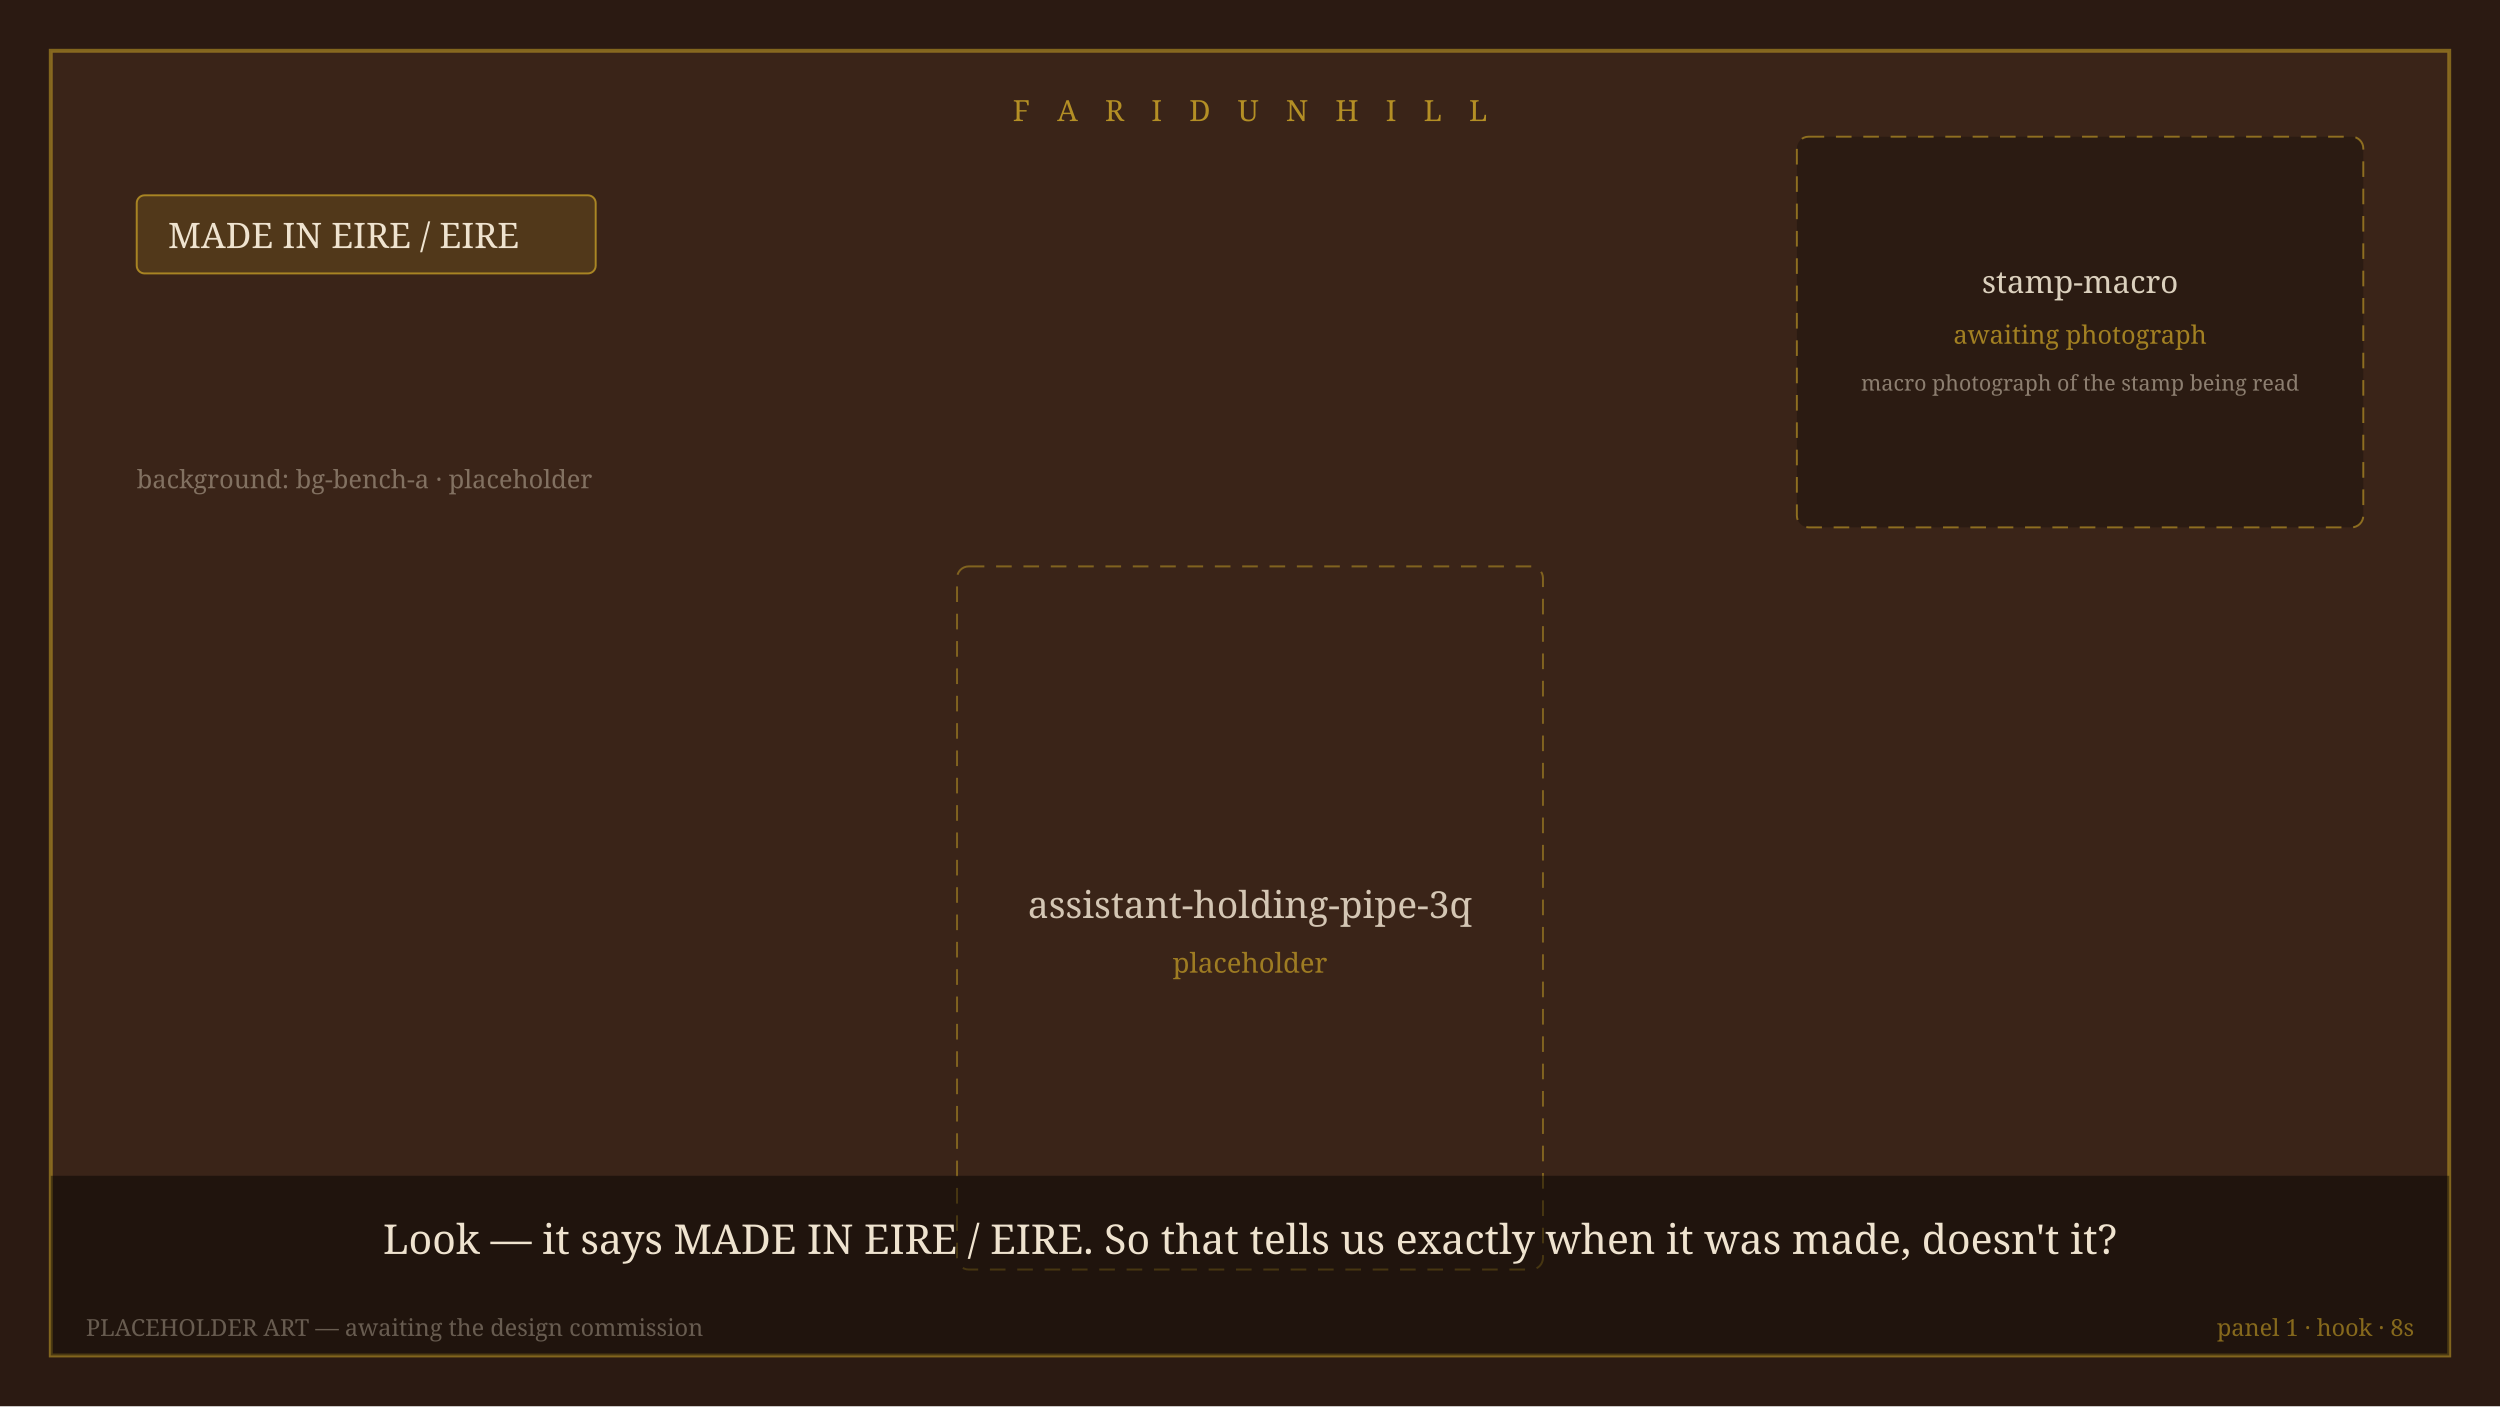
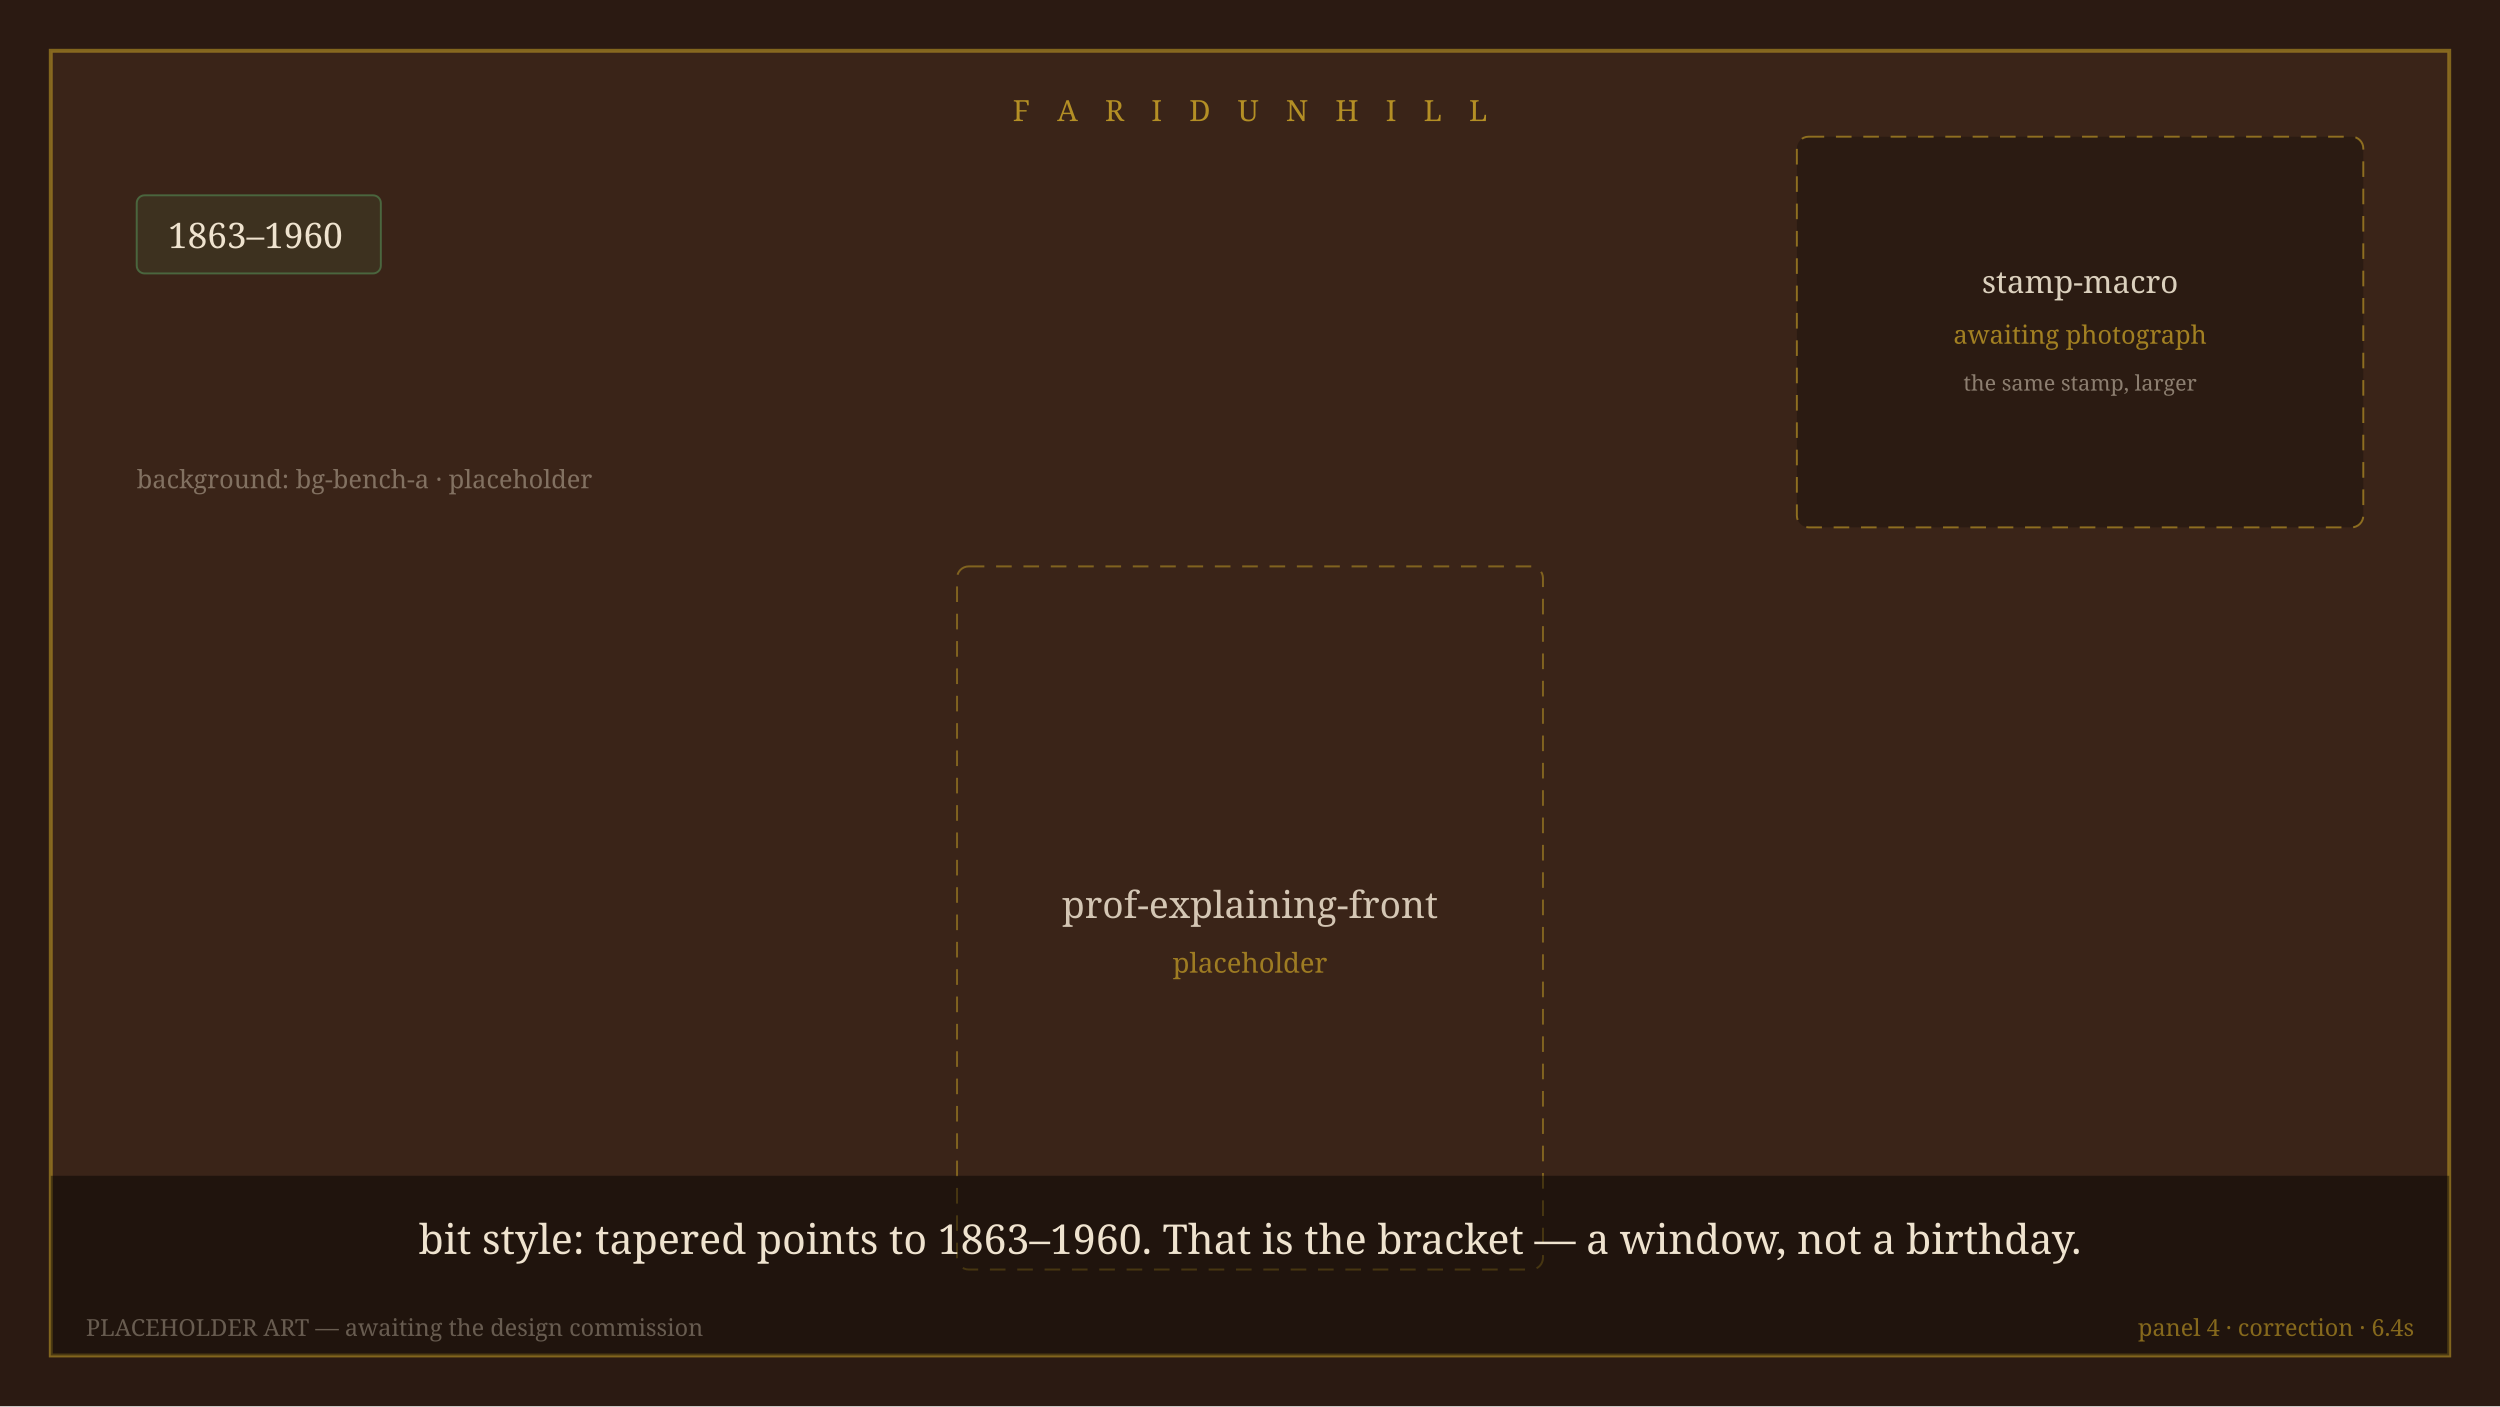
<svg xmlns="http://www.w3.org/2000/svg" width="1280" height="720" viewBox="0 0 1280 720">
  <rect width="1280" height="720" fill="#2b1a12" />
  <rect x="26" y="26" width="1228" height="668" fill="#3a2418" stroke="#c9a227" stroke-opacity="0.55" stroke-width="2" />
  <text x="640" y="62" text-anchor="middle" font-family="Georgia, serif" font-size="15" letter-spacing="5" fill="#c9a227" fill-opacity="0.85">F A R I D U N H I L L</text>
  <text x="70" y="250" font-family="Georgia, serif" font-size="13" fill="#efe3cf" fill-opacity="0.4">
    background: bg-bench-a · placeholder
  </text>
  <g>
    <rect x="490" y="290" width="300" height="360" rx="6" fill="none" stroke="#c9a227" stroke-opacity="0.5" stroke-dasharray="8 6" />
-     <text x="640" y="470" text-anchor="middle" font-family="Georgia, serif" font-size="19" fill="#efe3cf" fill-opacity="0.85">assistant-holding-pipe-3q</text>
+     <text x="640" y="470" text-anchor="middle" font-family="Georgia, serif" font-size="19" fill="#efe3cf" fill-opacity="0.85">prof-explaining-front</text>
    <text x="640" y="498" text-anchor="middle" font-family="Georgia, serif" font-size="14" fill="#c9a227" fill-opacity="0.7">placeholder</text>
  </g>
  <g>
    <rect x="920" y="70" width="290" height="200" rx="6" fill="#000" fill-opacity="0.25" stroke="#c9a227" stroke-opacity="0.6" stroke-dasharray="8 6" />
    <text x="1065" y="150" text-anchor="middle" font-family="Georgia, serif" font-size="16" fill="#efe3cf" fill-opacity="0.9">stamp-macro</text>
    <text x="1065" y="176" text-anchor="middle" font-family="Georgia, serif" font-size="13" fill="#c9a227" fill-opacity="0.75">awaiting photograph</text>
-     <text x="1065" y="200" text-anchor="middle" font-family="Georgia, serif" font-size="11" fill="#efe3cf" fill-opacity="0.5">macro photograph of the stamp being read</text>
+     <text x="1065" y="200" text-anchor="middle" font-family="Georgia, serif" font-size="11" fill="#efe3cf" fill-opacity="0.5">the same stamp, larger</text>
  </g>
  <g>
-     <rect x="70" y="100" width="235" height="40" rx="4" fill="#c9a227" fill-opacity="0.16" stroke="#c9a227" stroke-opacity="0.75" />
-     <text x="86" y="127" font-family="Georgia, serif" font-size="18" fill="#efe3cf">MADE IN EIRE / EIRE</text>
+     <rect x="70" y="100" width="125" height="40" rx="4" fill="#4f7a4a" fill-opacity="0.16" stroke="#4f7a4a" stroke-opacity="0.75" />
+     <text x="86" y="127" font-family="Georgia, serif" font-size="18" fill="#efe3cf">1863–1960</text>
  </g>
  <rect x="26" y="602" width="1228" height="92" fill="#000" fill-opacity="0.45" />
-   <text x="640" y="642" text-anchor="middle" font-family="Georgia, serif" font-size="21" fill="#efe3cf">Look — it says MADE IN EIRE / EIRE. So that tells us exactly when it was made, doesn't it?</text>
-   <text x="1236" y="684" text-anchor="end" font-family="Georgia, serif" font-size="12" fill="#c9a227" fill-opacity="0.6">panel 1 · hook · 8s</text>
+   <text x="640" y="642" text-anchor="middle" font-family="Georgia, serif" font-size="21" fill="#efe3cf">bit style: tapered points to 1863–1960. That is the bracket — a window, not a birthday.</text>
+   <text x="1236" y="684" text-anchor="end" font-family="Georgia, serif" font-size="12" fill="#c9a227" fill-opacity="0.6">panel 4 · correction · 6.4s</text>
  <text x="44" y="684" font-family="Georgia, serif" font-size="12" fill="#efe3cf" fill-opacity="0.35">PLACEHOLDER ART — awaiting the design commission</text>
</svg>
